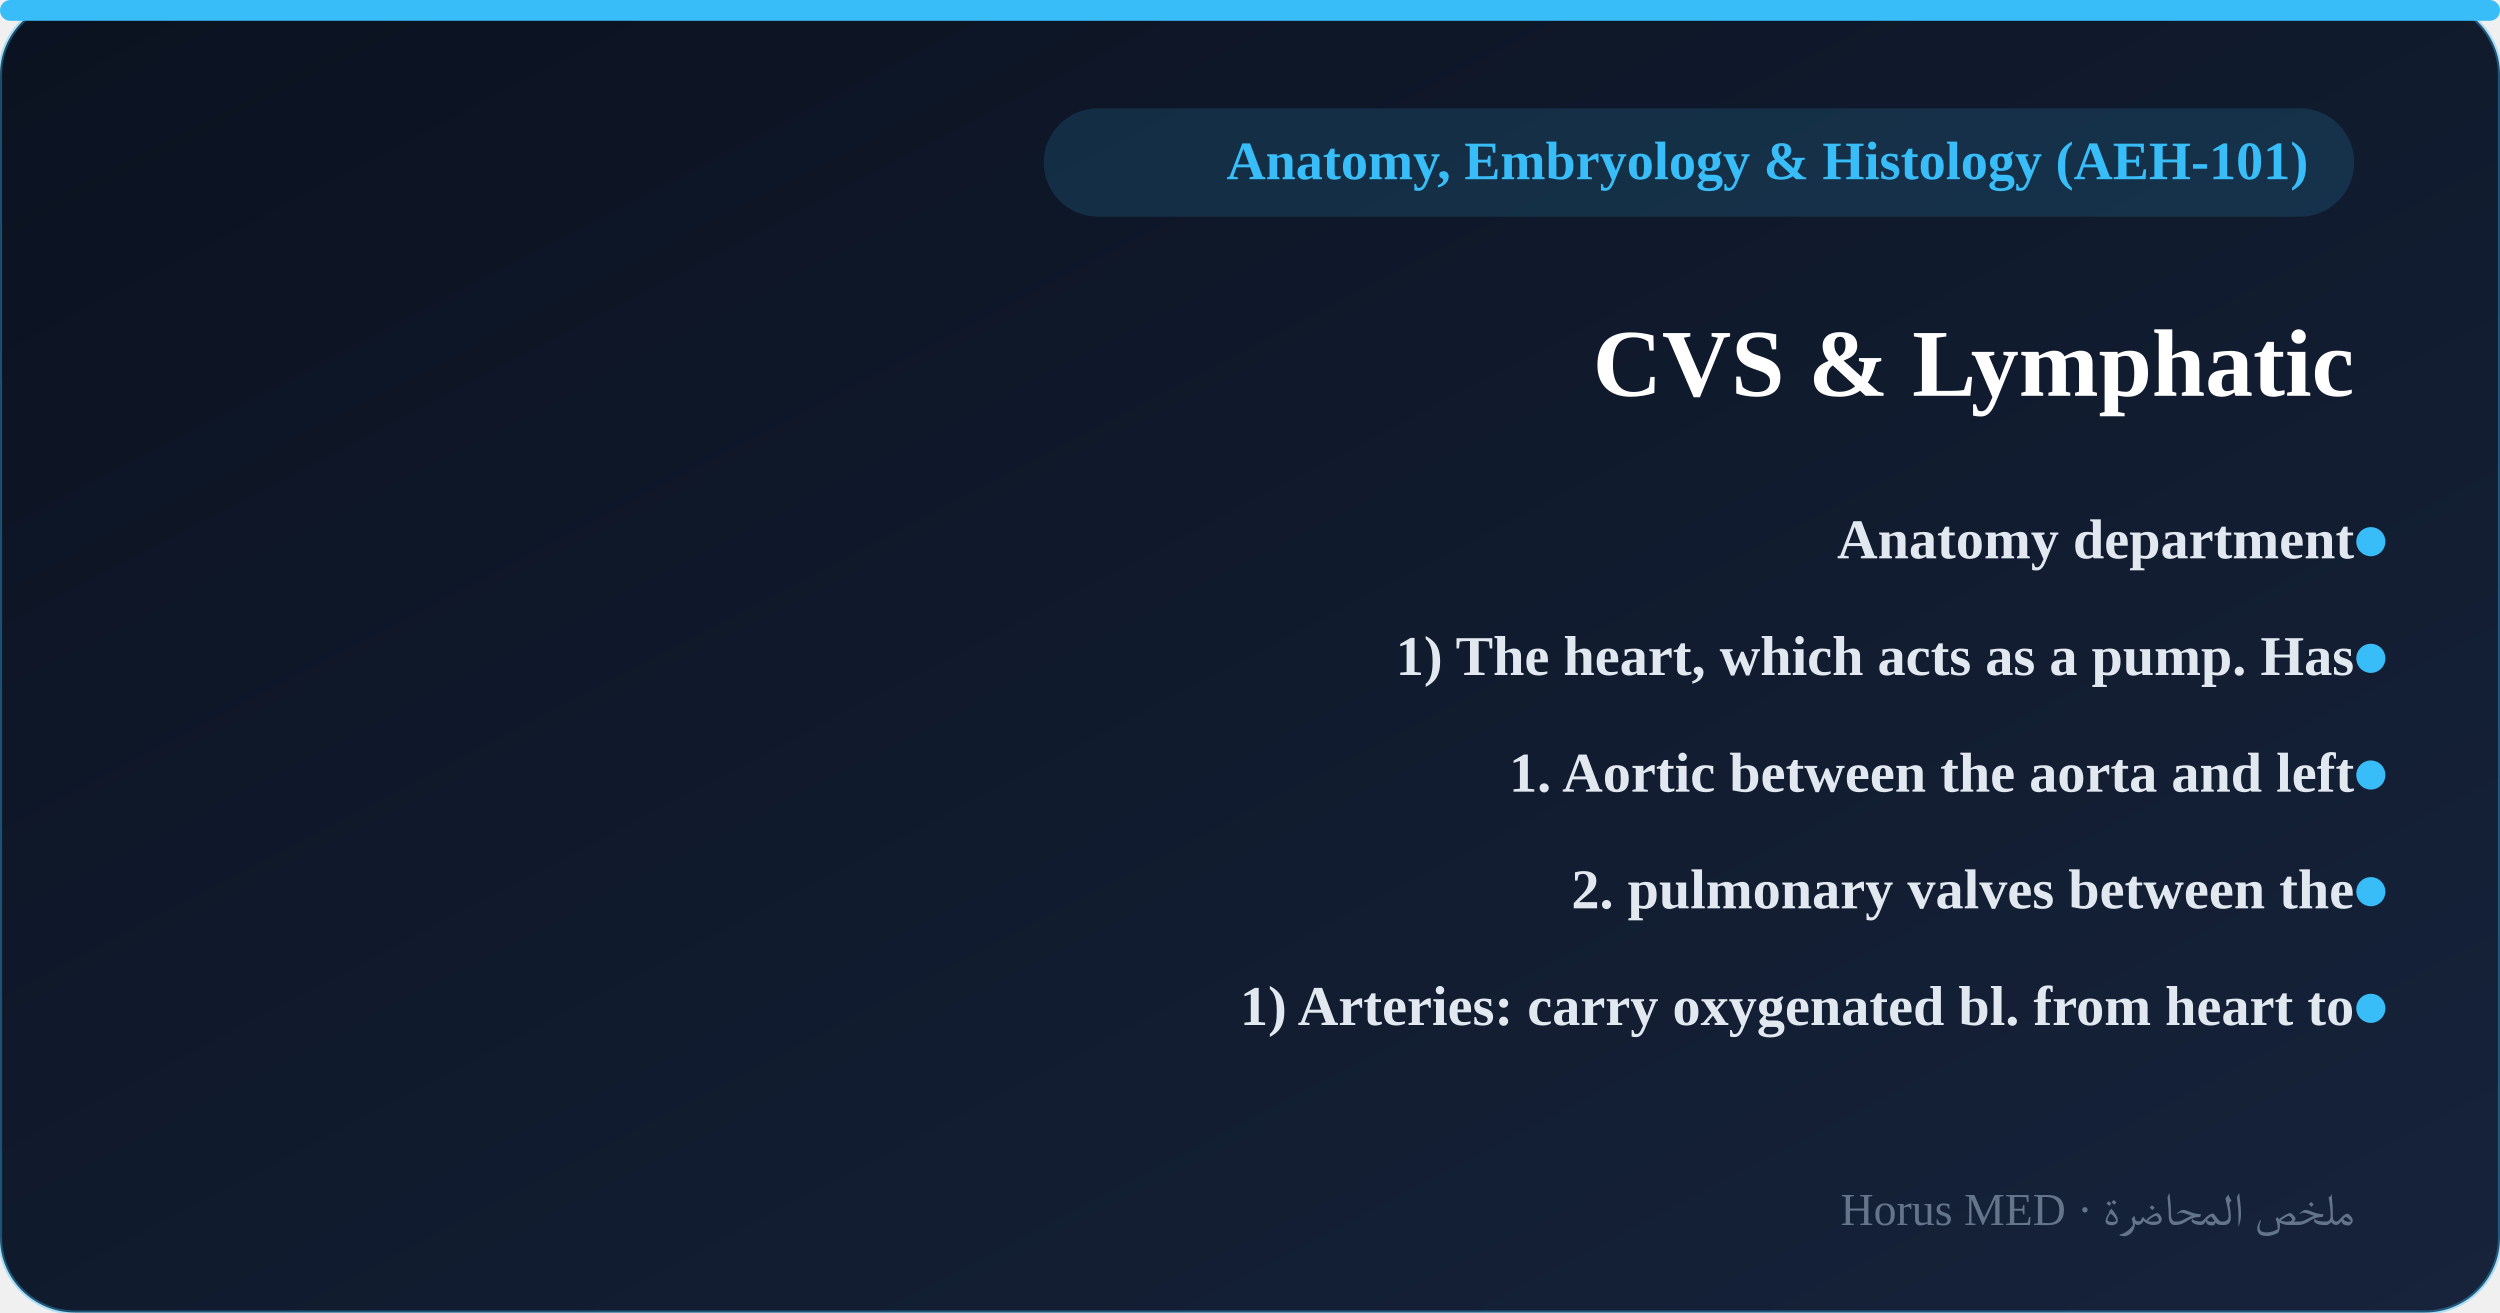
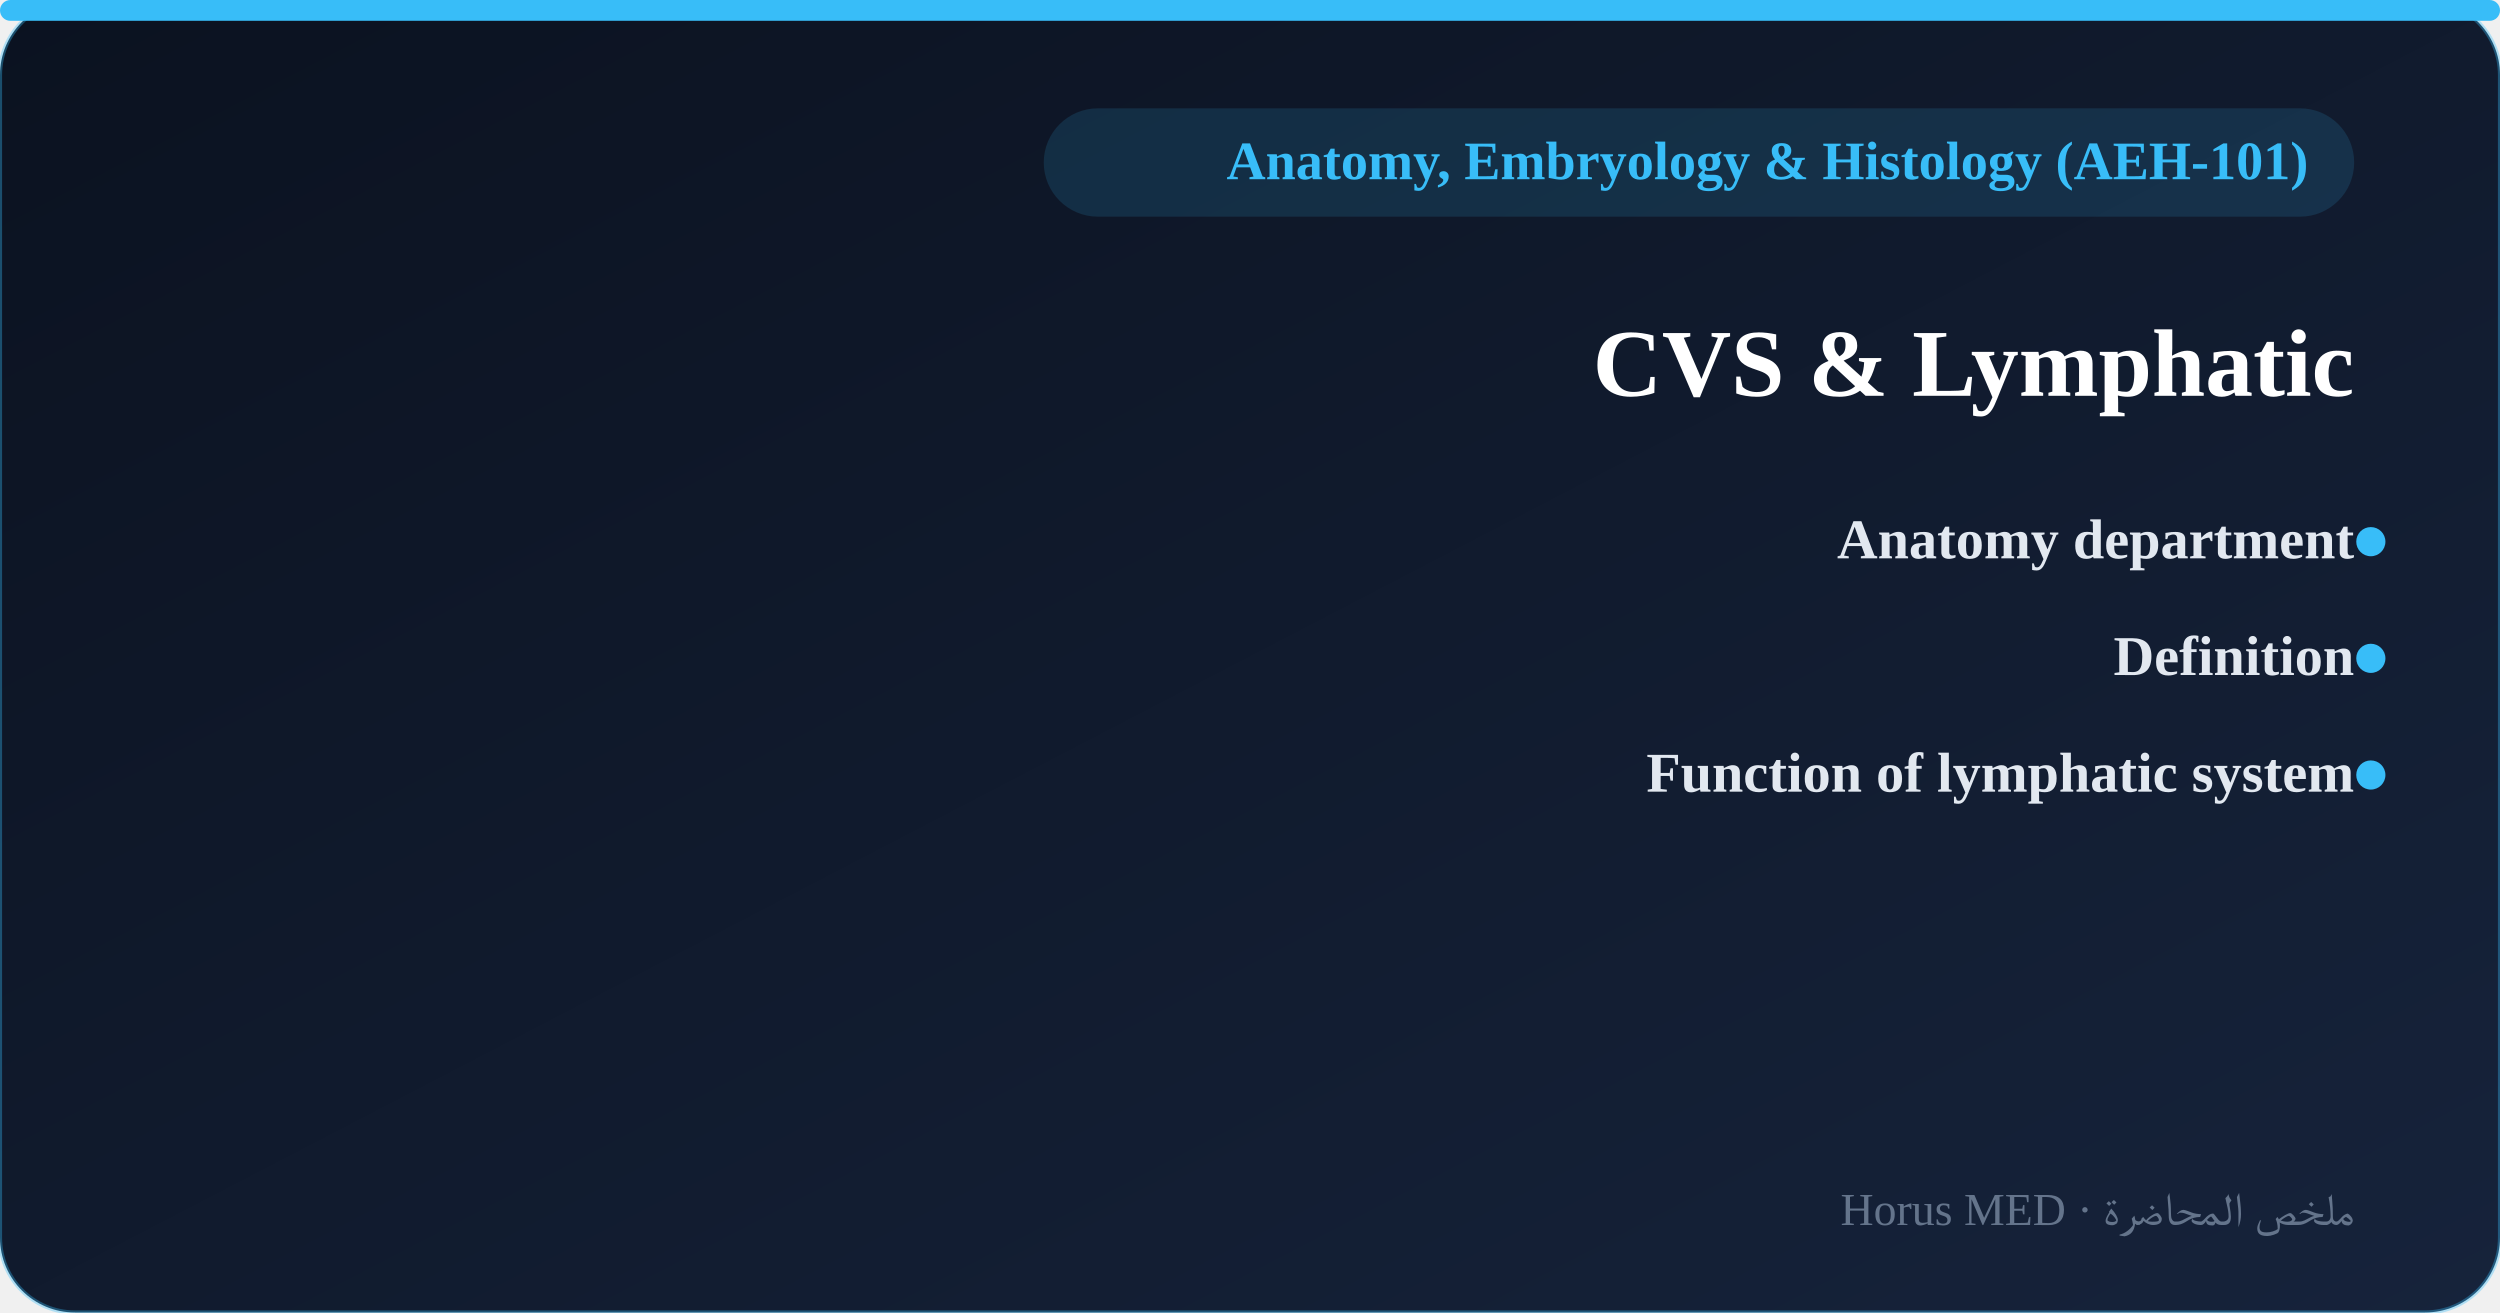
<svg xmlns="http://www.w3.org/2000/svg" width="1200" height="630" viewBox="0 0 1200 630">
  <defs>
    <linearGradient id="bg" x1="0" y1="0" x2="1" y2="1">
      <stop offset="0" stop-color="#0b1220" />
      <stop offset="1" stop-color="#16233b" />
    </linearGradient>
  </defs>
  <rect width="1200" height="630" rx="36" fill="url(#bg)" />
  <rect width="1200" height="630" rx="36" fill="none" stroke="#38bdf8" stroke-opacity="0.35" stroke-width="2" />
  <rect x="0" y="0" width="1200" height="10" rx="5" fill="#38bdf8" />
  <rect x="501" y="52" width="629" height="52" rx="26" fill="#38bdf8" fill-opacity="0.14" />
  <text x="1108" y="86" text-anchor="end" font-size="26" fill="#38bdf8" font-weight="700">Anatomy, Embryology &amp; Histology (AEH-101)</text>
  <text x="1130" y="190" text-anchor="end" font-size="46" fill="#ffffff" font-weight="800">
    <tspan x="1130" dy="0">CVS &amp; Lymphatic</tspan>
  </text>
  <circle cx="1138" cy="260" r="7" fill="#38bdf8" />
  <text x="1130" y="268" text-anchor="end" font-size="27" fill="#e2e8f0" font-weight="600">Anatomy department</text>
  <circle cx="1138" cy="316" r="7" fill="#38bdf8" />
-   <text x="1130" y="324" text-anchor="end" font-size="27" fill="#e2e8f0" font-weight="600">1) The heart, which acts as a pump. Has</text>
+   <text x="1130" y="324" text-anchor="end" font-size="27" fill="#e2e8f0" font-weight="600">Definition</text>
  <circle cx="1138" cy="372" r="7" fill="#38bdf8" />
-   <text x="1130" y="380" text-anchor="end" font-size="27" fill="#e2e8f0" font-weight="600">1. Aortic between the aorta and left</text>
-   <circle cx="1138" cy="428" r="7" fill="#38bdf8" />
-   <text x="1130" y="436" text-anchor="end" font-size="27" fill="#e2e8f0" font-weight="600">2. pulmonary valves between the</text>
-   <circle cx="1138" cy="484" r="7" fill="#38bdf8" />
-   <text x="1130" y="492" text-anchor="end" font-size="27" fill="#e2e8f0" font-weight="600">1) Arteries: carry oxygenated bl. from heart to</text>
+   <text x="1130" y="380" text-anchor="end" font-size="27" fill="#e2e8f0" font-weight="600">Function of lymphatic system</text>
  <text x="1130" y="588" text-anchor="end" font-size="22" fill="#64748b">Horus MED · ملخص المحاضرة</text>
</svg>
